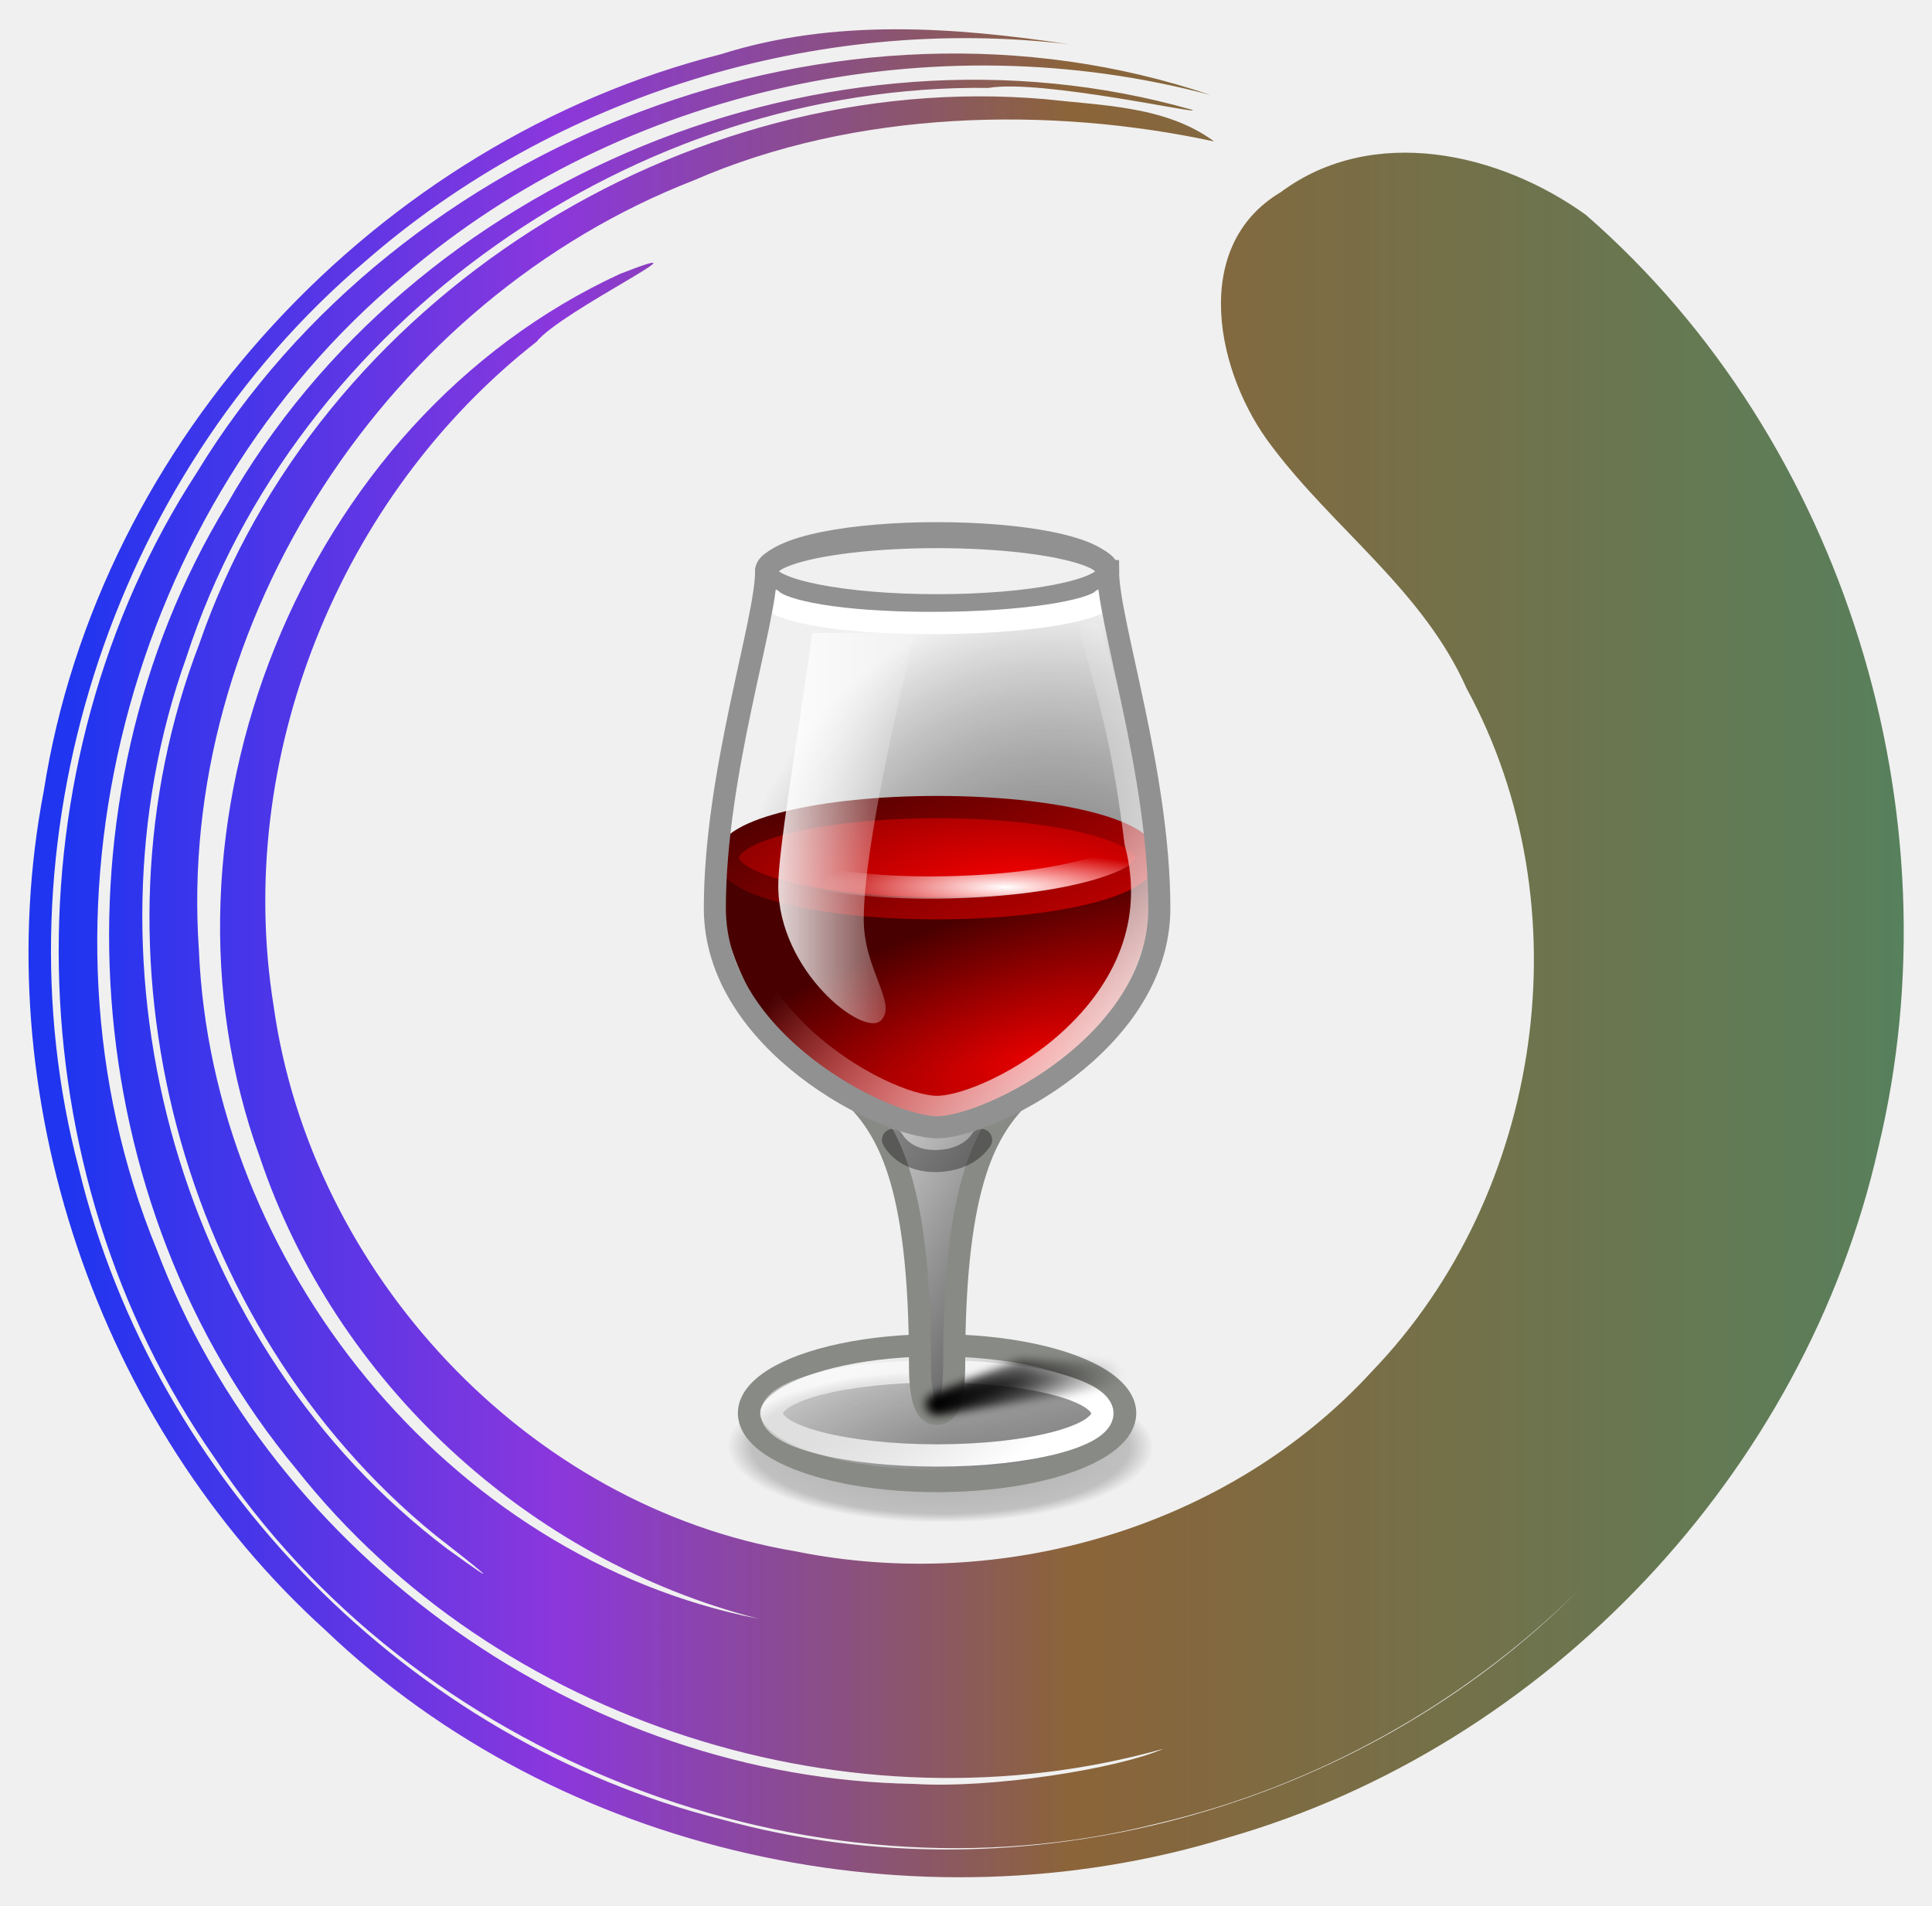
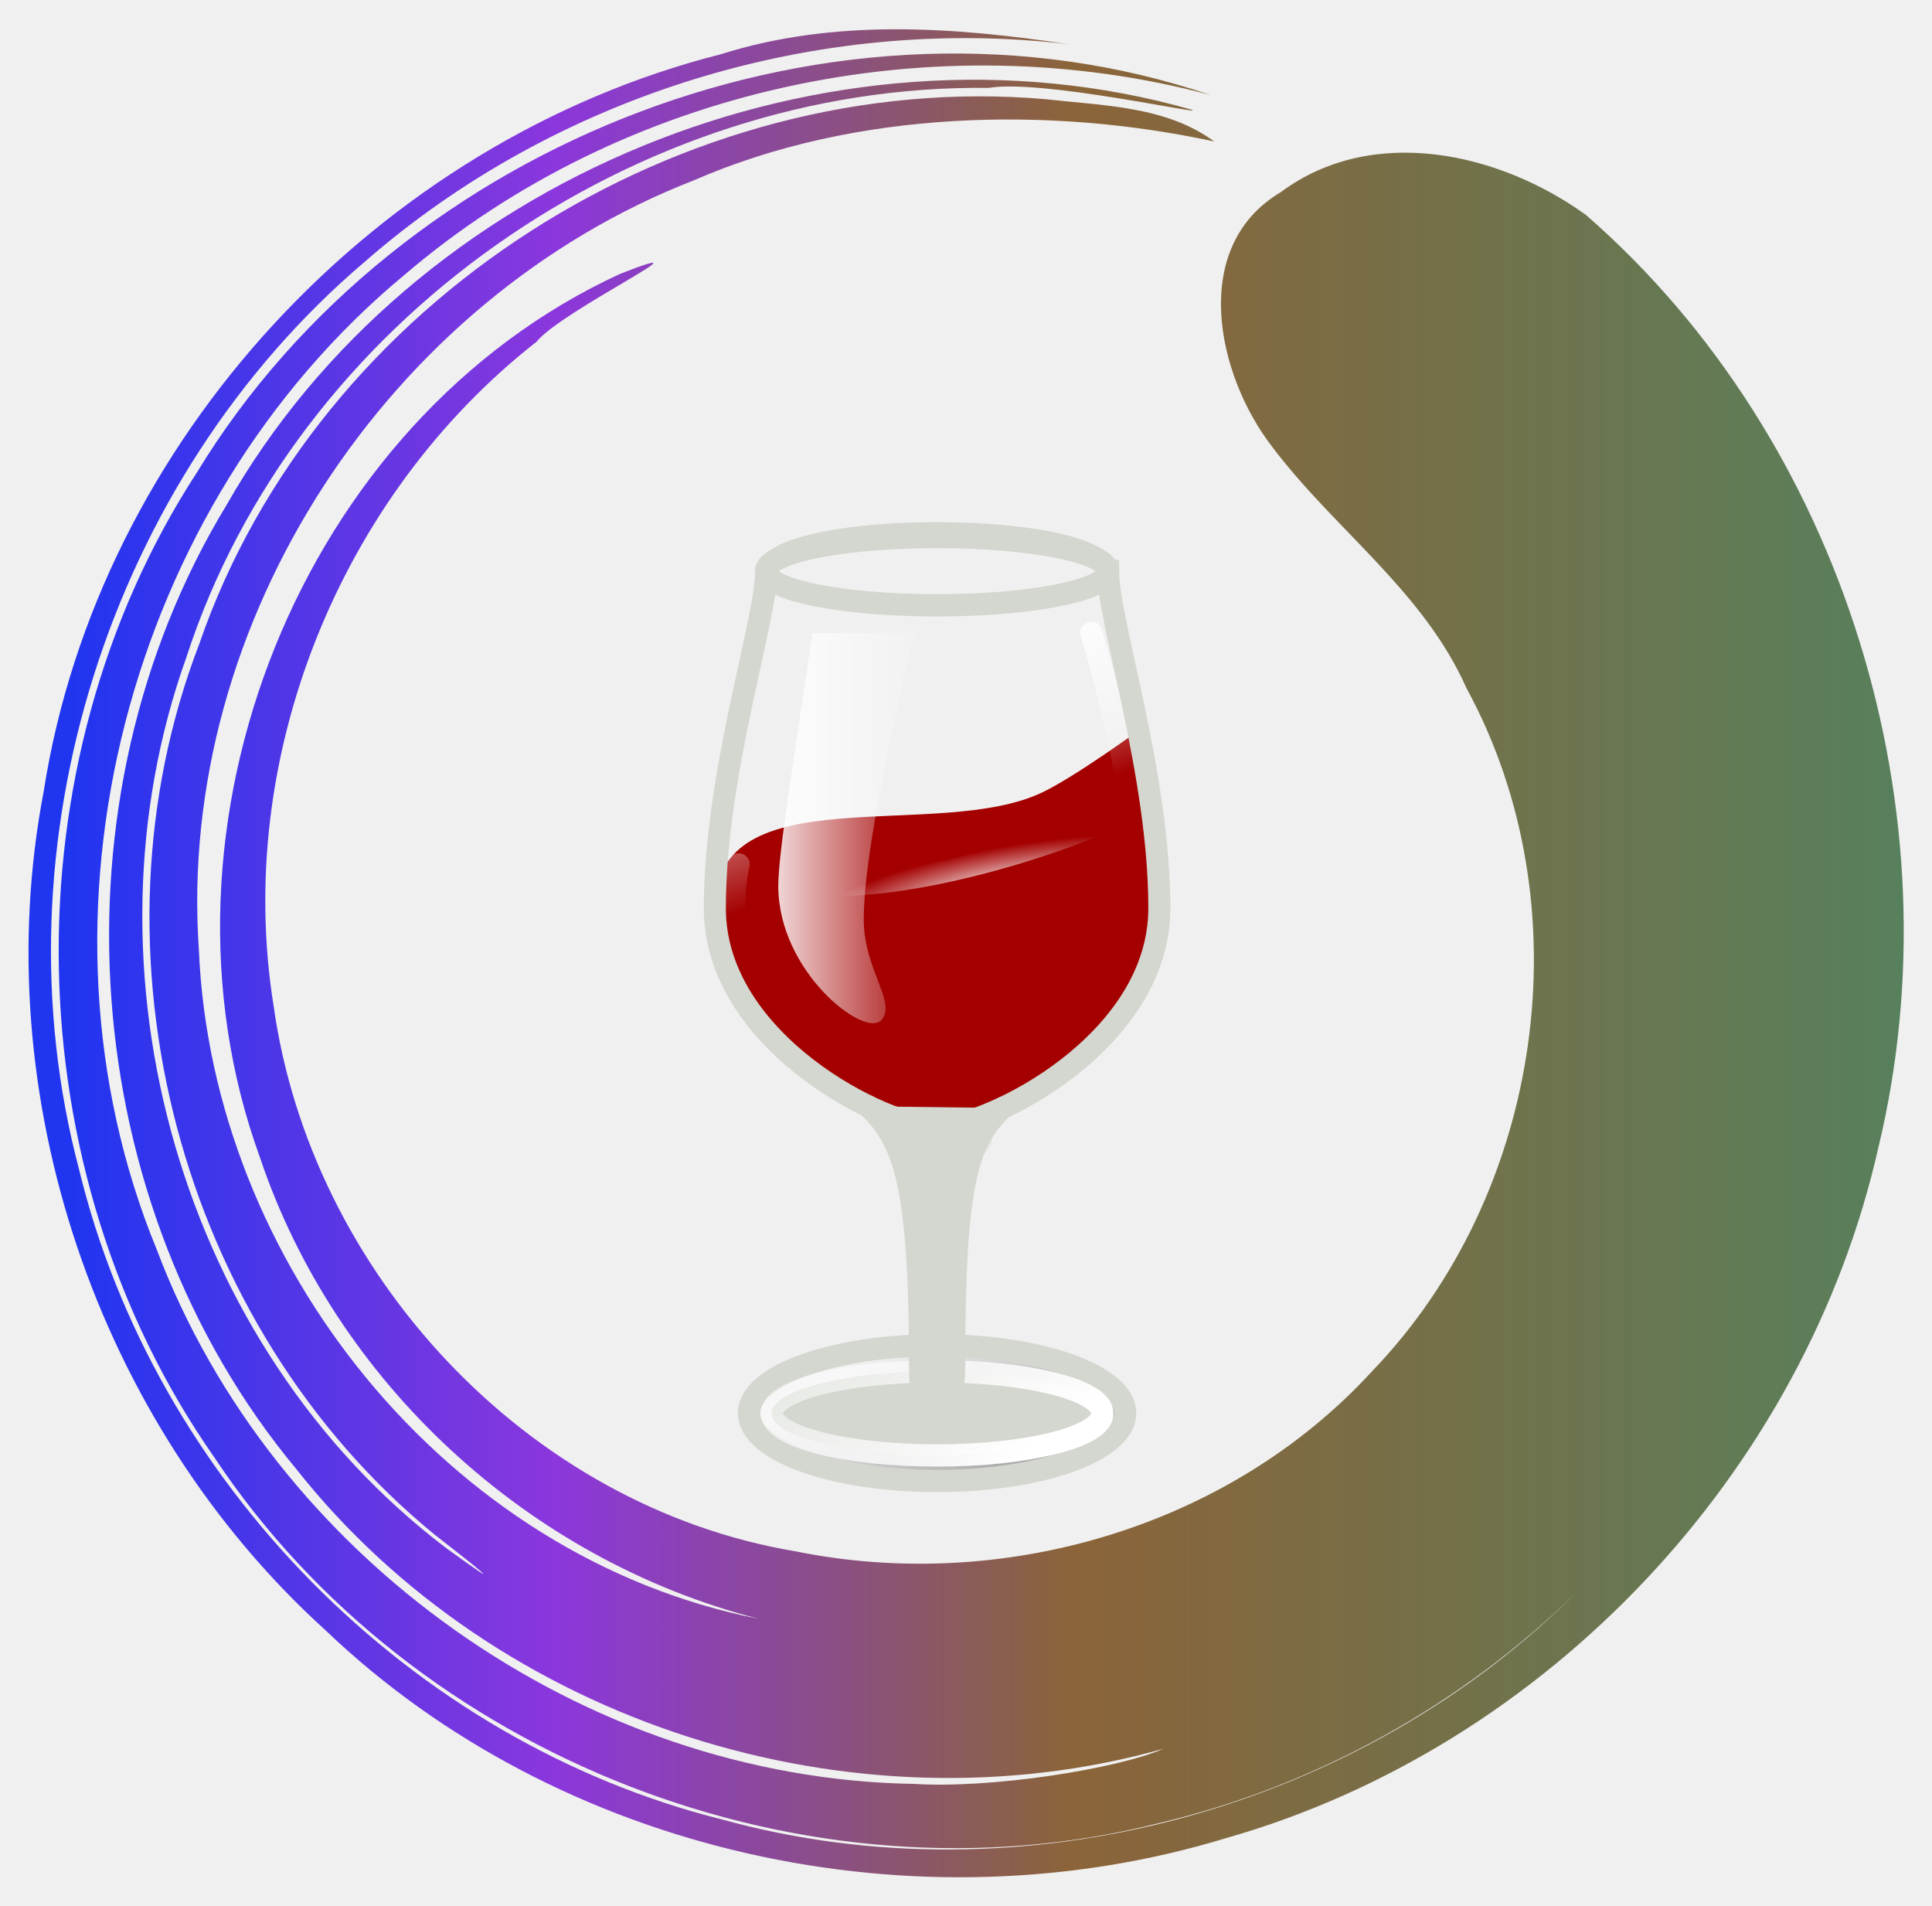
<svg xmlns="http://www.w3.org/2000/svg" xmlns:xlink="http://www.w3.org/1999/xlink" height="135.81" width="137.71" version="1.1" id="svg8">
  <defs id="defs12">
    <radialGradient id="radialGradient3961" gradientUnits="userSpaceOnUse" cy="33.188" cx="37.375" gradientTransform="matrix(0.6310473,0,0,0.1562595,7.399377,23.91998)" r="14.625">
      <stop id="stop4335" stop-color="#000" offset="0" />
      <stop id="stop4337" stop-color="#000" stop-opacity="0" offset="1" />
    </radialGradient>
    <radialGradient id="radialGradient3958" xlink:href="#linearGradient3933" gradientUnits="userSpaceOnUse" cy="55.076" cx="31.071" gradientTransform="matrix(1.129904,0.00293243,-0.00104388,0.4022196,-2.891925,29.67363)" r="8.553" />
    <linearGradient id="linearGradient3933">
      <stop id="stop3935" stop-color="#000" stop-opacity="0.302" offset="0" />
      <stop id="stop3941" stop-color="#000" stop-opacity="0.2" offset="0.885" />
      <stop id="stop3937" stop-color="#000" stop-opacity="0" offset="1" />
    </linearGradient>
    <radialGradient id="radialGradient3955" gradientUnits="userSpaceOnUse" cy="22.614" cx="27.5" gradientTransform="matrix(2.38666,-0.117642,0.1489799,2.937386,-31.57254,-30.34984)" r="6.5">
      <stop id="stop3348" stop-color="#737373" offset="0" />
      <stop id="stop3350" stop-color="#000" stop-opacity="0" offset="1" />
    </radialGradient>
    <linearGradient id="linearGradient3951" y2="9.277" gradientUnits="userSpaceOnUse" x2="21.44" gradientTransform="matrix(1.92277,0,0,1.409719,-12.2237,34.92205)" y1="19.122" x1="29.455">
      <stop id="stop3230" stop-color="#373737" offset="0" />
      <stop id="stop3232" stop-color="#373737" stop-opacity="0" offset="1" />
    </linearGradient>
    <linearGradient id="linearGradient3948" y2="5.035" xlink:href="#linearGradient3198" gradientUnits="userSpaceOnUse" x2="17.799" gradientTransform="matrix(1.92277,0,0,1.409719,-12.2237,34.90149)" y1="12.038" x1="25.269" />
    <linearGradient id="linearGradient3198">
      <stop id="stop3200" stop-color="#FFF" offset="0" />
      <stop id="stop3202" stop-color="#FFF" stop-opacity="0" offset="1" />
    </linearGradient>
    <linearGradient id="linearGradient3945" y2="27" gradientUnits="userSpaceOnUse" x2="19" gradientTransform="matrix(1.551329,0,0,1.529349,-5.231894,-3.862931)" y1="33" x1="29">
      <stop id="stop3222" stop-color="#373737" offset="0" />
      <stop id="stop3224" stop-color="#FFF" offset="1" />
    </linearGradient>
    <radialGradient id="radialGradient3942" gradientUnits="userSpaceOnUse" cy="26.577" cx="26.625" gradientTransform="matrix(1.47172,-0.4836227,0.1784028,0.5276254,-7.853782,33.12876)" r="12.5">
      <stop id="stop3191" stop-color="#e40000" offset="0" />
      <stop id="stop3193" stop-color="#490000" offset="1" />
    </radialGradient>
    <radialGradient id="radialGradient3937" gradientUnits="userSpaceOnUse" cy="13.192" cx="25.017" gradientTransform="matrix(1.92277,0,0,0.6978145,-12.2237,17.51874)" r="9.751">
      <stop id="stop3173" stop-color="#fd0000" offset="0" />
      <stop id="stop3175" stop-color="#6a0000" offset="1" />
    </radialGradient>
    <linearGradient id="linearGradient3939" y2="7.135" gradientUnits="userSpaceOnUse" x2="22.036" gradientTransform="matrix(1.92277,0,0,1.409719,-12.2237,9.687788)" y1="15.984" x1="27.217">
      <stop id="stop4404" stop-color="#e80000" offset="0" />
      <stop id="stop4406" stop-color="#490000" offset="1" />
    </linearGradient>
    <linearGradient id="linearGradient3934" y2="19" xlink:href="#linearGradient3198" gradientUnits="userSpaceOnUse" x2="22" gradientTransform="matrix(1.543956,0,0,1.542822,-5.002754,-3.785278)" y1="25.27" x1="30.376" />
    <linearGradient id="linearGradient3930" y2="18.312" xlink:href="#linearGradient3198" gradientUnits="userSpaceOnUse" x2="23" gradientTransform="matrix(1.551329,0,0,1.529349,-3.904902,-4.881536)" y1="18.312" x1="17.605" />
    <radialGradient id="radialGradient3926" gradientUnits="userSpaceOnUse" cy="14.19" cx="18" gradientTransform="matrix(1.551329,0,0,0.2811779,7.159717,22.53952)" r="5.505">
      <stop id="stop3454" stop-color="#FFF" offset="0" />
      <stop id="stop3456" stop-color="#FFF" stop-opacity="0" offset="1" />
    </radialGradient>
    <linearGradient id="linearGradient3052" y2="25.5" gradientUnits="userSpaceOnUse" x2="20.5" gradientTransform="translate(-8,15.96763)" y1="27.5" x1="16">
      <stop id="stop3375" stop-color="#000" offset="0" />
      <stop id="stop3377" stop-color="#373737" stop-opacity="0" offset="1" />
    </linearGradient>
    <linearGradient id="linearGradient3054" y2="27" gradientUnits="userSpaceOnUse" x2="21.5" gradientTransform="translate(-8,15.96763)" y1="27" x1="16">
      <stop id="stop3444" stop-color="#000" offset="0" />
      <stop id="stop3446" stop-color="#000" stop-opacity="0" offset="1" />
    </linearGradient>
    <filter id="filter3391" height="2.321" width="1.266" color-interpolation-filters="sRGB" y="-0.661" x="-0.133">
      <feGaussianBlur id="feGaussianBlur3393" stdDeviation="0.14" />
    </filter>
    <linearGradient id="linearGradient17278">
      <stop style="stop-color:#ad7fa8;stop-opacity:1;" offset="0" id="stop17270" />
      <stop style="stop-color:#729fcf;stop-opacity:1;" offset="0.445" id="stop17272" />
      <stop style="stop-color:#73d216;stop-opacity:1;" offset="0.719" id="stop17274" />
      <stop style="stop-color:#edd400;stop-opacity:1" offset="0.98" id="stop17276" />
    </linearGradient>
    <radialGradient xlink:href="#radialGradient3961-1" id="radialGradient3922-3" gradientUnits="userSpaceOnUse" gradientTransform="matrix(0.6310473,0,0,0.1562595,7.399377,23.91998)" cx="37.375" cy="33.188" r="14.625" />
    <radialGradient id="radialGradient3961-1" gradientUnits="userSpaceOnUse" cy="33.188" cx="37.375" gradientTransform="matrix(0.6310473,0,0,0.1562595,7.399377,23.91998)" r="14.625">
      <stop id="stop4335-8" stop-color="#000" offset="0" />
      <stop id="stop4337-9" stop-color="#000" stop-opacity="0" offset="1" />
    </radialGradient>
    <radialGradient id="radialGradient3958-6" xlink:href="#linearGradient3933" gradientUnits="userSpaceOnUse" cy="55.076" cx="31.071" gradientTransform="matrix(1.129904,0.00293243,-0.00104388,0.4022196,-2.891925,29.67363)" r="8.553" />
-     <radialGradient xlink:href="#radialGradient3955-8" id="radialGradient3924-3" gradientUnits="userSpaceOnUse" gradientTransform="matrix(2.38666,-0.117642,0.1489799,2.937386,-31.57254,-30.34984)" cx="27.5" cy="22.614" r="6.5" />
    <radialGradient id="radialGradient3955-8" gradientUnits="userSpaceOnUse" cy="22.614" cx="27.5" gradientTransform="matrix(2.38666,-0.117642,0.1489799,2.937386,-31.57254,-30.34984)" r="6.5">
      <stop id="stop3348-6" stop-color="#737373" offset="0" />
      <stop id="stop3350-0" stop-color="#000" stop-opacity="0" offset="1" />
    </radialGradient>
-     <radialGradient xlink:href="#radialGradient3942-6" id="radialGradient3930-7" gradientUnits="userSpaceOnUse" gradientTransform="matrix(1.47172,-0.4836227,0.1784028,0.5276254,-7.853782,33.12876)" cx="26.625" cy="26.577" r="12.5" />
    <radialGradient id="radialGradient3942-6" gradientUnits="userSpaceOnUse" cy="26.577" cx="26.625" gradientTransform="matrix(1.47172,-0.4836227,0.1784028,0.5276254,-7.853782,33.12876)" r="12.5">
      <stop id="stop3191-4" stop-color="#e40000" offset="0" />
      <stop id="stop3193-3" stop-color="#490000" offset="1" />
    </radialGradient>
-     <radialGradient xlink:href="#radialGradient3937-3" id="radialGradient3932-0" gradientUnits="userSpaceOnUse" gradientTransform="matrix(1.92277,0,0,0.6978145,-12.2237,17.51874)" cx="25.017" cy="13.192" r="9.751" />
    <radialGradient id="radialGradient3937-3" gradientUnits="userSpaceOnUse" cy="13.192" cx="25.017" gradientTransform="matrix(1.92277,0,0,0.6978145,-12.2237,17.51874)" r="9.751">
      <stop id="stop3173-0" stop-color="#fd0000" offset="0" />
      <stop id="stop3175-9" stop-color="#6a0000" offset="1" />
    </radialGradient>
-     <radialGradient xlink:href="#radialGradient3926-0" id="radialGradient3938-4" gradientUnits="userSpaceOnUse" gradientTransform="matrix(1.551329,0,0,0.2811779,7.159717,22.53952)" cx="18" cy="14.19" r="5.505" />
+     <radialGradient xlink:href="#radialGradient3926-0" id="radialGradient3938-4" gradientUnits="userSpaceOnUse" gradientTransform="matrix(1.579151,-0.2816781,0.05819925,0.3262782,5.83307,26.96975)" cx="18" cy="14.19" r="5.505" fx="18" fy="14.19" />
    <radialGradient id="radialGradient3926-0" gradientUnits="userSpaceOnUse" cy="14.19" cx="18" gradientTransform="matrix(1.551329,0,0,0.2811779,7.159717,22.53952)" r="5.505">
      <stop id="stop3454-5" stop-color="#FFF" offset="0" />
      <stop id="stop3456-9" stop-color="#FFF" stop-opacity="0" offset="1" />
    </radialGradient>
    <filter id="filter3391-2" height="2.321" width="1.266" color-interpolation-filters="sRGB" y="-0.661" x="-0.133">
      <feGaussianBlur id="feGaussianBlur3393-4" stdDeviation="0.14" />
    </filter>
    <linearGradient xlink:href="#linearGradient3951" id="linearGradient26581" gradientUnits="userSpaceOnUse" gradientTransform="matrix(1.92277,0,0,1.409719,-12.2237,34.92205)" x1="29.455" y1="19.122" x2="21.44" y2="9.277" />
    <linearGradient xlink:href="#linearGradient3198" id="linearGradient26583" gradientUnits="userSpaceOnUse" gradientTransform="matrix(1.92277,0,0,1.409719,-12.2237,34.90149)" x1="25.269" y1="12.038" x2="17.799" y2="5.035" />
-     <linearGradient xlink:href="#linearGradient3945" id="linearGradient26585" gradientUnits="userSpaceOnUse" gradientTransform="matrix(1.551329,0,0,1.529349,-5.231894,-3.862931)" x1="29" y1="33" x2="19" y2="27" />
-     <linearGradient xlink:href="#linearGradient3939" id="linearGradient26587" gradientUnits="userSpaceOnUse" gradientTransform="matrix(1.92277,0,0,1.409719,-12.2237,9.687788)" x1="27.217" y1="15.984" x2="22.036" y2="7.135" />
-     <linearGradient xlink:href="#linearGradient3198" id="linearGradient26589" gradientUnits="userSpaceOnUse" gradientTransform="matrix(1.543956,0,0,1.542822,-5.002754,-3.785278)" x1="30.376" y1="25.27" x2="22" y2="19" />
+     <linearGradient xlink:href="#linearGradient3198" id="linearGradient26589" gradientUnits="userSpaceOnUse" gradientTransform="matrix(1.543956,0,0,1.542822,-5.002754,-3.785278)" x1="20.079" y1="13.706" x2="22" y2="19" />
    <linearGradient xlink:href="#linearGradient3198" id="linearGradient26591" gradientUnits="userSpaceOnUse" gradientTransform="matrix(1.551329,0,0,1.529349,-3.904902,-4.881536)" x1="17.605" y1="18.312" x2="23" y2="18.312" />
-     <linearGradient xlink:href="#linearGradient3052" id="linearGradient26593" gradientUnits="userSpaceOnUse" gradientTransform="translate(-8,15.96763)" x1="16" y1="27.5" x2="20.5" y2="25.5" />
-     <linearGradient xlink:href="#linearGradient3054" id="linearGradient26595" gradientUnits="userSpaceOnUse" gradientTransform="translate(-8,15.96763)" x1="16" y1="27" x2="21.5" y2="27" />
    <linearGradient xlink:href="#linearGradient17278" id="linearGradient27452" x1="195.429" y1="418.404" x2="329.091" y2="418.404" gradientUnits="userSpaceOnUse" spreadMethod="reflect" />
  </defs>
  <g transform="rotate(180,165.5616,243.1718)" id="g6-7" style="mix-blend-mode:exclusion;fill:url(#linearGradient27452);fill-opacity:1">
    <path fill="#000" d="m 277.12,370.99 c 22.13,4.384 38.895,25.354 39.827,47.658 1.625,23.392 -13.524,46.389 -35.27,54.839 -11.579,5.048 -25.404,5.295 -37.1,2.774 3.429,2.528 7.91,2.548 12.081,3.019 25.736,2.209 51.826,-14.321 60.261,-38.829 8.44,-21.94 1.438,-48.619 -16.801,-63.497 -2.94,-2.281 -5.583,-4.405 -0.859,-0.984 18.992,14.347 26.553,41.243 18.576,63.541 -7.78,23.964 -32.099,40.884 -57.184,40.568 -3.724,0.647 -15.663,-2.032 -14.466,-1.552 25.836,7.353 55.548,-4.837 68.806,-28.203 12.766,-21.033 10.755,-49.752 -5.002,-68.696 -14.303,-18.08 -39.624,-26.144 -61.789,-19.918 3.288,-1.434 12.278,-2.857 17.793,-2.501 23.501,0.375 45.684,16.126 53.967,38.105 9.778,23.81 2.086,53.065 -17.66,69.434 -15.581,13.332 -37.708,18.097 -57.472,12.82 26.471,8.975 57.802,-3.144 72.253,-26.885 13.602,-20.905 13.07,-49.765 -1.228,-70.193 -14.228,-21.439 -42.252,-32.382 -67.239,-26.102 -11.275,2.653 -21.786,8.486 -30.018,16.633 15.604,-15.692 39.694,-22.242 61.056,-16.349 22.233,5.563 40.456,24.104 45.841,46.352 6.124,23.124 -2.163,49.201 -20.379,64.673 -13.595,11.869 -32.254,17.625 -50.175,15.493 8.246,1.239 16.726,1.843 24.808,-0.714 24.43,-6.189 44.355,-27.502 48.256,-52.502 4.148,-21.602 -3.786,-45.051 -20.078,-59.812 -16.716,-15.979 -42.2,-21.529 -64.229,-14.808 -22.841,6.521 -41.245,26.044 -46.462,49.215 -5.722,23.733 2.394,50.392 20.849,66.459 6.153,4.442 15.19,6.493 21.747,1.622 6.548,-3.892 4.571,-13.017 0.638,-18.116 -4.433,-5.902 -10.806,-10.306 -13.876,-17.241 -8.44,-15.491 -5.482,-35.987 6.721,-48.665 10.23,-11.168 26.403,-15.838 41.134,-12.839 19.092,3.203 34.514,19.828 37.174,38.867 2.838,17.645 -4.693,36.335 -18.744,47.334 -1.779,2.22 -13.154,7.641 -5.971,4.844 22.838,-10.507 34.228,-39.446 25.708,-62.925 -5.381,-16.059 -19.115,-28.701 -35.496,-32.915" id="path4-7" style="fill:url(#linearGradient27452);fill-opacity:1" />
  </g>
  <g id="g3985-5" transform="matrix(1.570931,0,0,1.570931,16.52298,21.54265)">
    <path id="path4331-4" d="m 40.214,29.106 a 9.229,2.285 0 0 1 -18.458,0 9.229,2.285 0 1 1 18.458,0 z" style="opacity:0.07;fill:url(#radialGradient3922-3)" />
-     <path id="path3420-8" d="m 42.261,52 a 10.426,3.44 0 0 1 -20.852,0 10.426,3.44 0 1 1 20.852,0 z" style="fill:url(#radialGradient3958-6)" />
-     <path id="path3159-1" d="m 39.757,12.195 c -0.776,-1.529 -14.738,-1.529 -15.513,0 0,2.294 -2.327,9.176 -2.327,15.293 0,6.117 7.757,9.941 10.084,9.941 2.327,0 10.084,-3.823 10.084,-9.941 0,-6.117 -2.327,-12.999 -2.327,-15.293 z" style="fill:url(#radialGradient3924-3);fill-rule:evenodd" />
-     <path id="path2385-2" style="fill:none;stroke:#919191;stroke-width:1.011;stroke-linecap:round;stroke-linejoin:round;stroke-miterlimit:0;stroke-dasharray:none" d="m 39.757,12.216 a 7.757,1.55 0 0 1 -15.513,0 7.757,1.55 0 1 1 15.513,0 z" stroke-miterlimit="0" />
-     <path id="path3157-8" style="fill:url(#linearGradient26581);stroke:#888a85;stroke-width:1.011;stroke-linecap:round;stroke-linejoin:round;stroke-miterlimit:0;stroke-dasharray:none" d="m 40.532,50.429 a 8.533,3.079 0 0 1 -17.065,0 8.533,3.079 0 1 1 17.065,0 z" stroke-miterlimit="0" />
-     <path id="path3236-9" style="fill:none;stroke:url(#linearGradient26583);stroke-width:1.011;stroke-linecap:round;stroke-linejoin:round;stroke-miterlimit:0;stroke-dasharray:none" d="m 39.5,50.408 a 7.5,1.908 0 0 1 -15,0 7.5,1.908 0 1 1 15,0 z" stroke-miterlimit="0" />
-     <path id="path3163-3" d="m 28.122,35.9 c 1.551,1.529 3.103,3.823 3.103,12.235 0,1.529 0.21,2.294 0.776,2.294 0.566,0 0.776,-0.765 0.776,-2.294 0,-8.411 1.551,-10.705 3.103,-12.235" style="fill:url(#linearGradient26585);fill-rule:evenodd;stroke:#888a85;stroke-width:1px;stroke-linecap:round;stroke-linejoin:miter" />
-     <path id="path3179-6" d="m 22,25 c 0,9 7.673,12.429 10,12.429 C 34.327,37.429 42,34 42,25" style="fill:url(#radialGradient3930-7);fill-rule:evenodd" />
-     <path id="path5788-8" style="fill:url(#radialGradient3932-0);stroke:url(#linearGradient26587);stroke-width:1.011;stroke-linecap:round;stroke-linejoin:round;stroke-miterlimit:0;stroke-dasharray:none" d="m 41.5,25.195 a 9.5,2.294 0 0 1 -19,0 9.5,2.294 0 1 1 19,0 z" stroke-miterlimit="0" />
+     <path id="path3159-1" style="fill:#a40000;fill-rule:evenodd" d="m 41.132,19.434 c 0,0 -2.769,2.021 -4.299,2.773 -4.734,2.325 -14.916,-0.835 -14.916,5.282 0,6.117 7.757,9.941 10.084,9.941 2.327,0 10.083,-3.823 10.083,-9.941 0,-6.117 -0.952,-8.054 -0.952,-8.054 z" />
+     <path id="path2385-2" style="fill:none;stroke:#d3d7cf;stroke-width:1.011;stroke-linecap:round;stroke-linejoin:round;stroke-miterlimit:0;stroke-dasharray:none" d="m 39.757,12.216 a 7.757,1.55 0 0 1 -15.513,0 7.757,1.55 0 1 1 15.513,0 z" stroke-miterlimit="0" />
+     <path id="path3157-8" style="fill:url(#linearGradient26581);stroke:#d3d7cf;stroke-width:1.011;stroke-linecap:round;stroke-linejoin:round;stroke-miterlimit:0;stroke-dasharray:none" d="m 40.532,50.429 a 8.533,3.079 0 0 1 -17.065,0 8.533,3.079 0 1 1 17.065,0 z" stroke-miterlimit="0" />
+     <path id="path3236-9" style="fill:#d3d7cf;stroke:url(#linearGradient26583);stroke-width:1.011;stroke-linecap:round;stroke-linejoin:round;stroke-miterlimit:0;stroke-dasharray:none" d="m 39.5,50.408 a 7.5,1.908 0 0 1 -15,0 7.5,1.908 0 1 1 15,0 z" stroke-miterlimit="0" />
+     <path id="path3163-3" d="m 28.877,36.477 c 1.551,1.529 2.348,3.246 2.348,11.658 0,1.529 0.21,2.294 0.776,2.294 0.566,0 0.776,-0.765 0.776,-2.294 0,-8.411 0.637,-10.052 2.188,-11.582" style="fill:#d3d7cf;fill-rule:evenodd;stroke:#d3d7cf;stroke-width:1px;stroke-linecap:round;stroke-linejoin:miter" />
    <path id="path3196-0" d="m 23,25.5 c -1.5,6.5 6.5,11 9,11 2.5,0 11,-4.5 9,-12 -0.5,-4 -1,-6 -2,-9.5" style="fill:none;stroke:url(#linearGradient26589);stroke-width:1px;stroke-linecap:round;stroke-linejoin:miter" />
    <path id="path3266-2" d="M 26.346,15 H 31 c 0,0 -2.327,9.176 -2.327,12.999 0,2.294 1.551,3.823 0.776,4.588 -0.776,0.765 -4.654,-2.218 -4.654,-6.117 0,-1.529 0.776,-6.117 1.551,-11.47 z" style="fill:url(#linearGradient26591);fill-rule:evenodd" />
-     <path id="path3358-1" d="M 39.5,13.5 C 39,14 36.038,14.55 31.757,14.55 27.475,14.55 25,14 24.5,13.5" stroke-miterlimit="0" style="fill:none;stroke:#ffffff;stroke-width:1.011;stroke-linecap:round;stroke-linejoin:round;stroke-miterlimit:0" />
-     <path id="path3450-0" d="m 41,24.5 c 0,0.856 -3.5,2 -9.019,2.05 -5.519,0.05 -8.981,-1.194 -8.981,-2.05" stroke-miterlimit="0" style="fill:none;stroke:url(#radialGradient3938-4);stroke-width:1.011;stroke-linecap:round;stroke-linejoin:round;stroke-miterlimit:0" />
-     <path id="path3395-5" d="m 30,38 c 0,0 0.5,1 2,0.959 1.5,-0.041 2,-0.959 2,-0.959" style="opacity:0.35;fill:none;stroke:#000000;stroke-width:1px;stroke-linecap:round;stroke-linejoin:round" />
-     <path id="path3363-1" d="m 8,43.468 2.5,-1 2.469,0.125 -4.969,0.875 z" transform="matrix(1.551329,0,0,1.529349,19.58937,-16.47718)" style="fill:url(#linearGradient26593);fill-rule:evenodd;stroke:url(#linearGradient26595);stroke-width:0.649px;stroke-linecap:round;stroke-linejoin:round;filter:url(#filter3391-2)" />
-     <path id="path3354-1" d="m 39.757,12.195 c -0.776,-2.294 -14.738,-2.294 -15.513,0 0,2.294 -2.327,9.176 -2.327,15.293 0,6.117 7.757,9.941 10.084,9.941 2.327,0 10.084,-3.823 10.084,-9.941 0,-6.117 -2.327,-12.999 -2.327,-15.293 z" style="fill:none;stroke:#919191;stroke-width:1px;stroke-linecap:round;stroke-linejoin:miter" />
+     <path id="path3450-0" d="m 41.634,22.251 c 0,0.856 -8.493,4.124 -14.012,4.174 C 20.933,25.882 23,25.356 23,24.5" stroke-miterlimit="0" style="fill:none;stroke:url(#radialGradient3938-4);stroke-width:1.011;stroke-linecap:round;stroke-linejoin:round;stroke-miterlimit:0" />
+     <path id="path3395-5" d="m 30,38 c 0,0 0.5,1 2,0.959 1.5,-0.041 2,-0.959 2,-0.959" style="opacity:0.35;fill:#d3d7cf;stroke:#d3d7cf;stroke-width:1px;stroke-linecap:round;stroke-linejoin:round" />
+     <path id="path3354-1" d="m 39.757,12.195 c -0.776,-2.294 -14.738,-2.294 -15.513,0 0,2.294 -2.327,9.176 -2.327,15.293 0,6.117 7.757,9.941 10.084,9.941 2.327,0 10.084,-3.823 10.084,-9.941 0,-6.117 -2.327,-12.999 -2.327,-15.293 z" style="fill:none;stroke:#d3d7cf;stroke-width:1px;stroke-linecap:round;stroke-linejoin:miter" />
  </g>
</svg>
